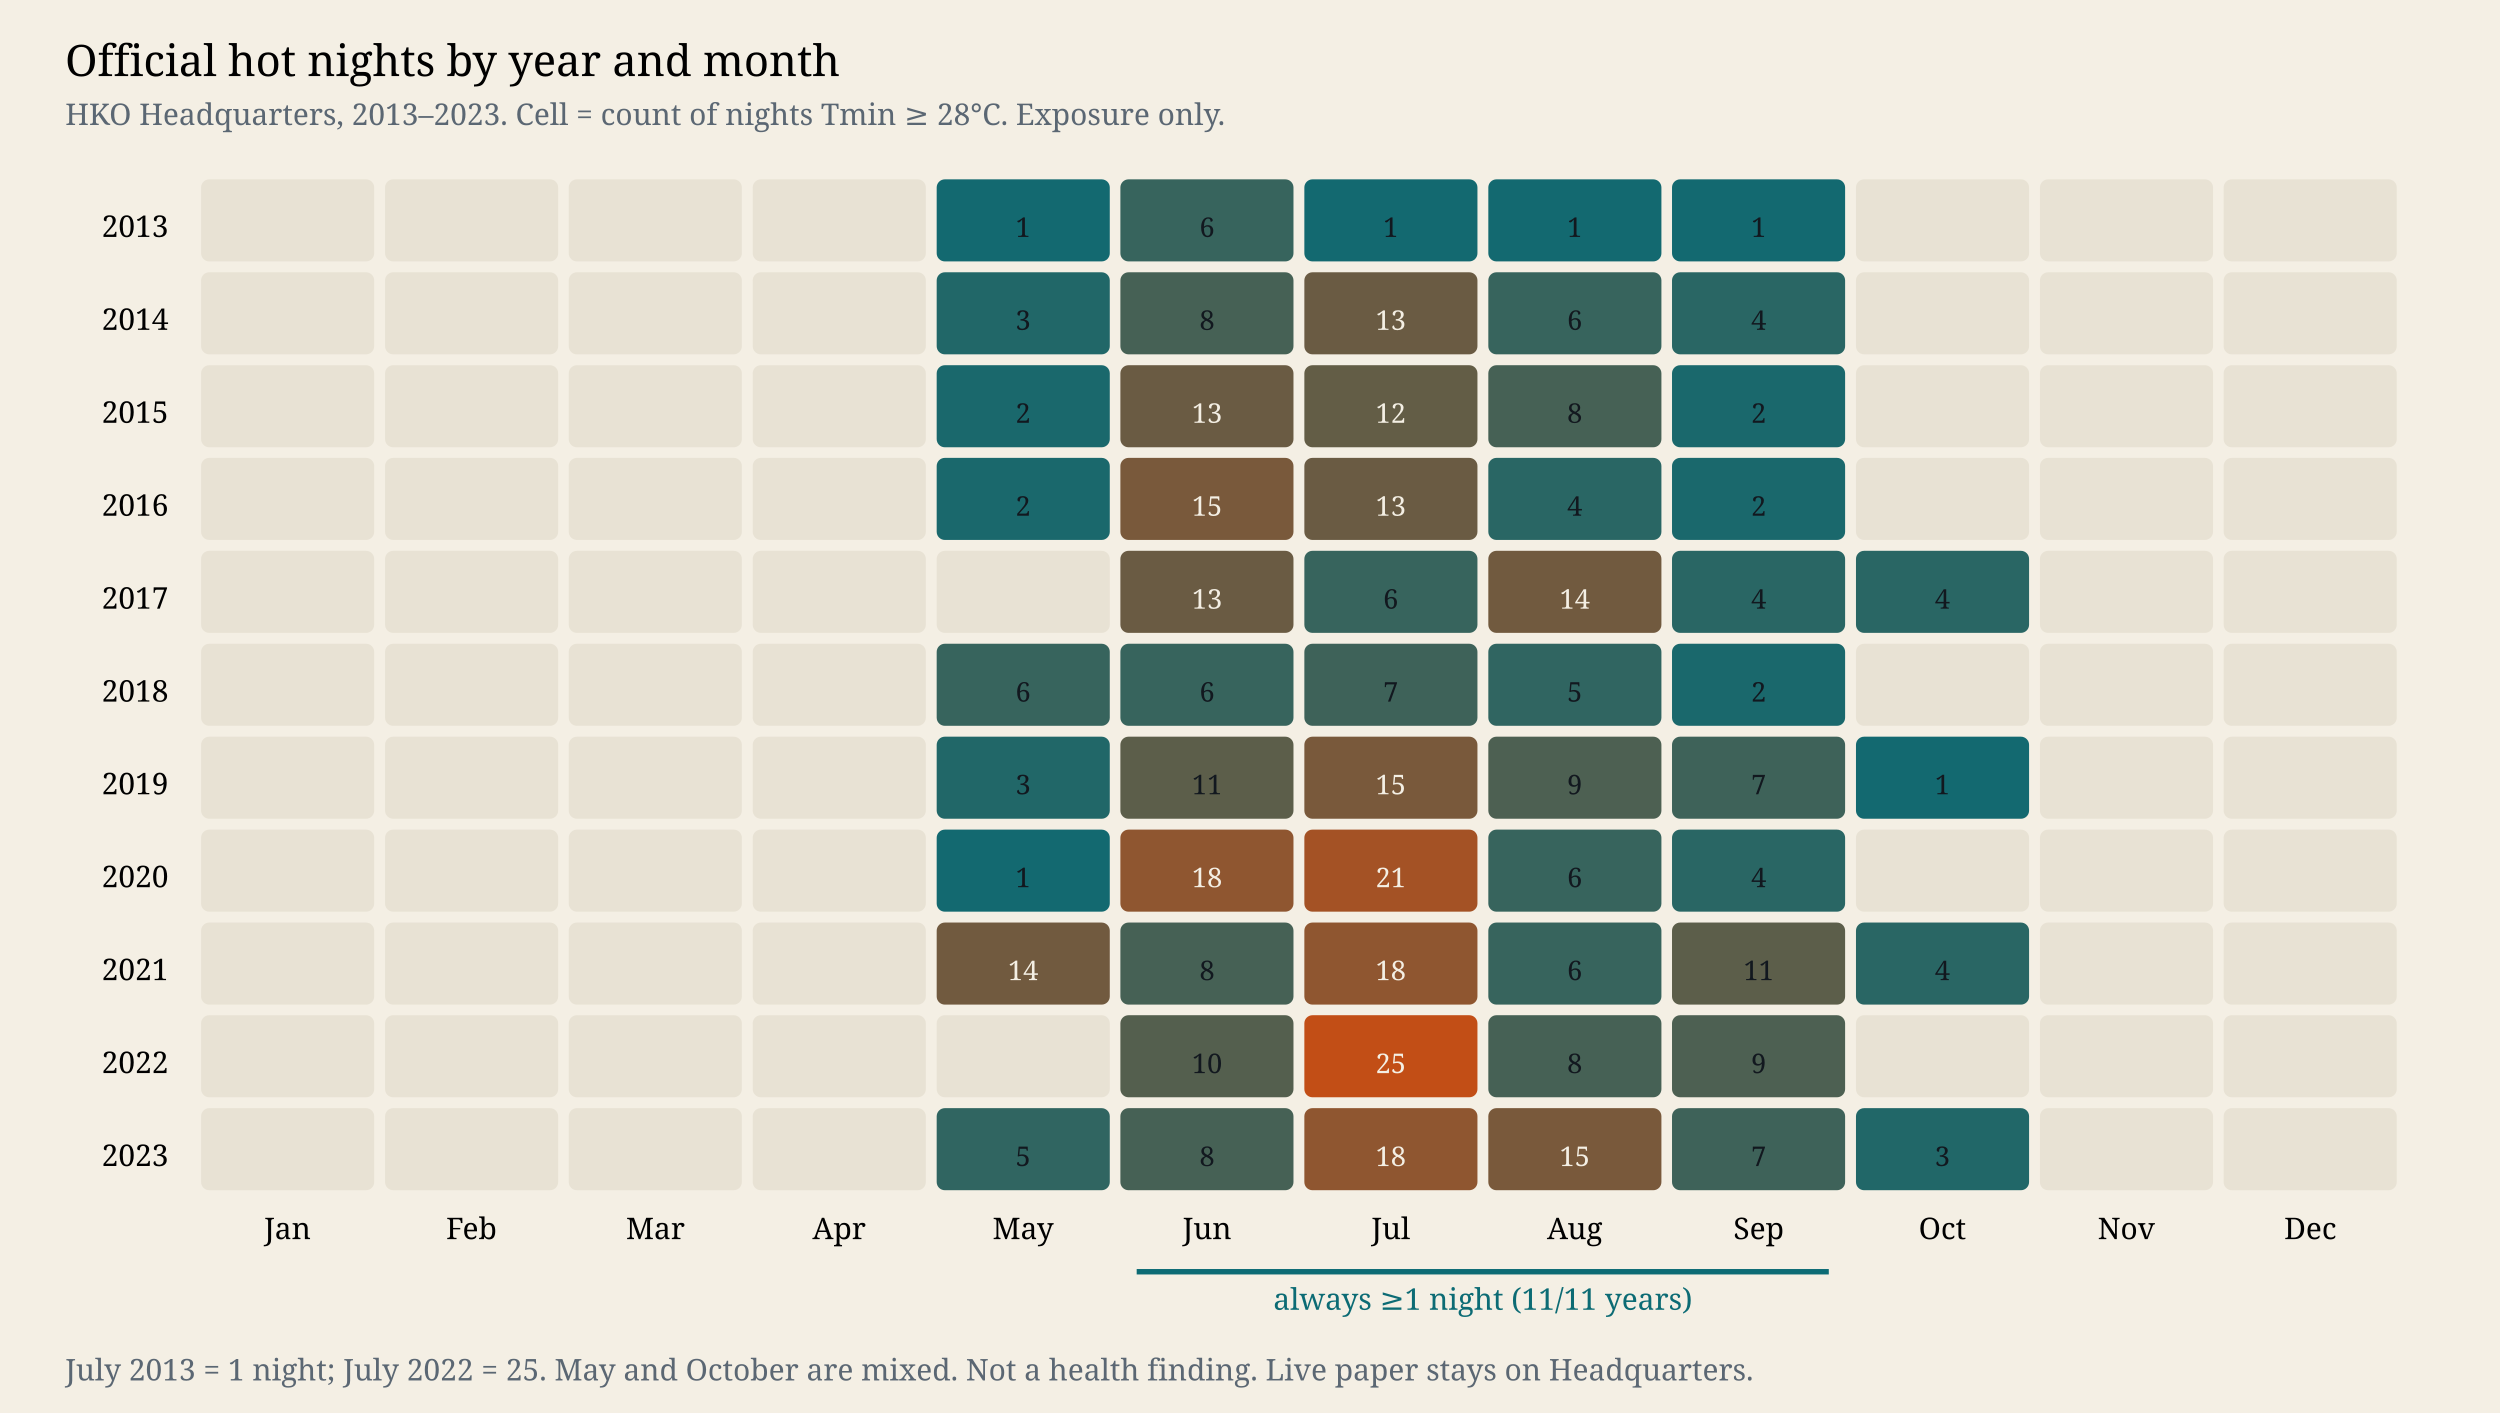
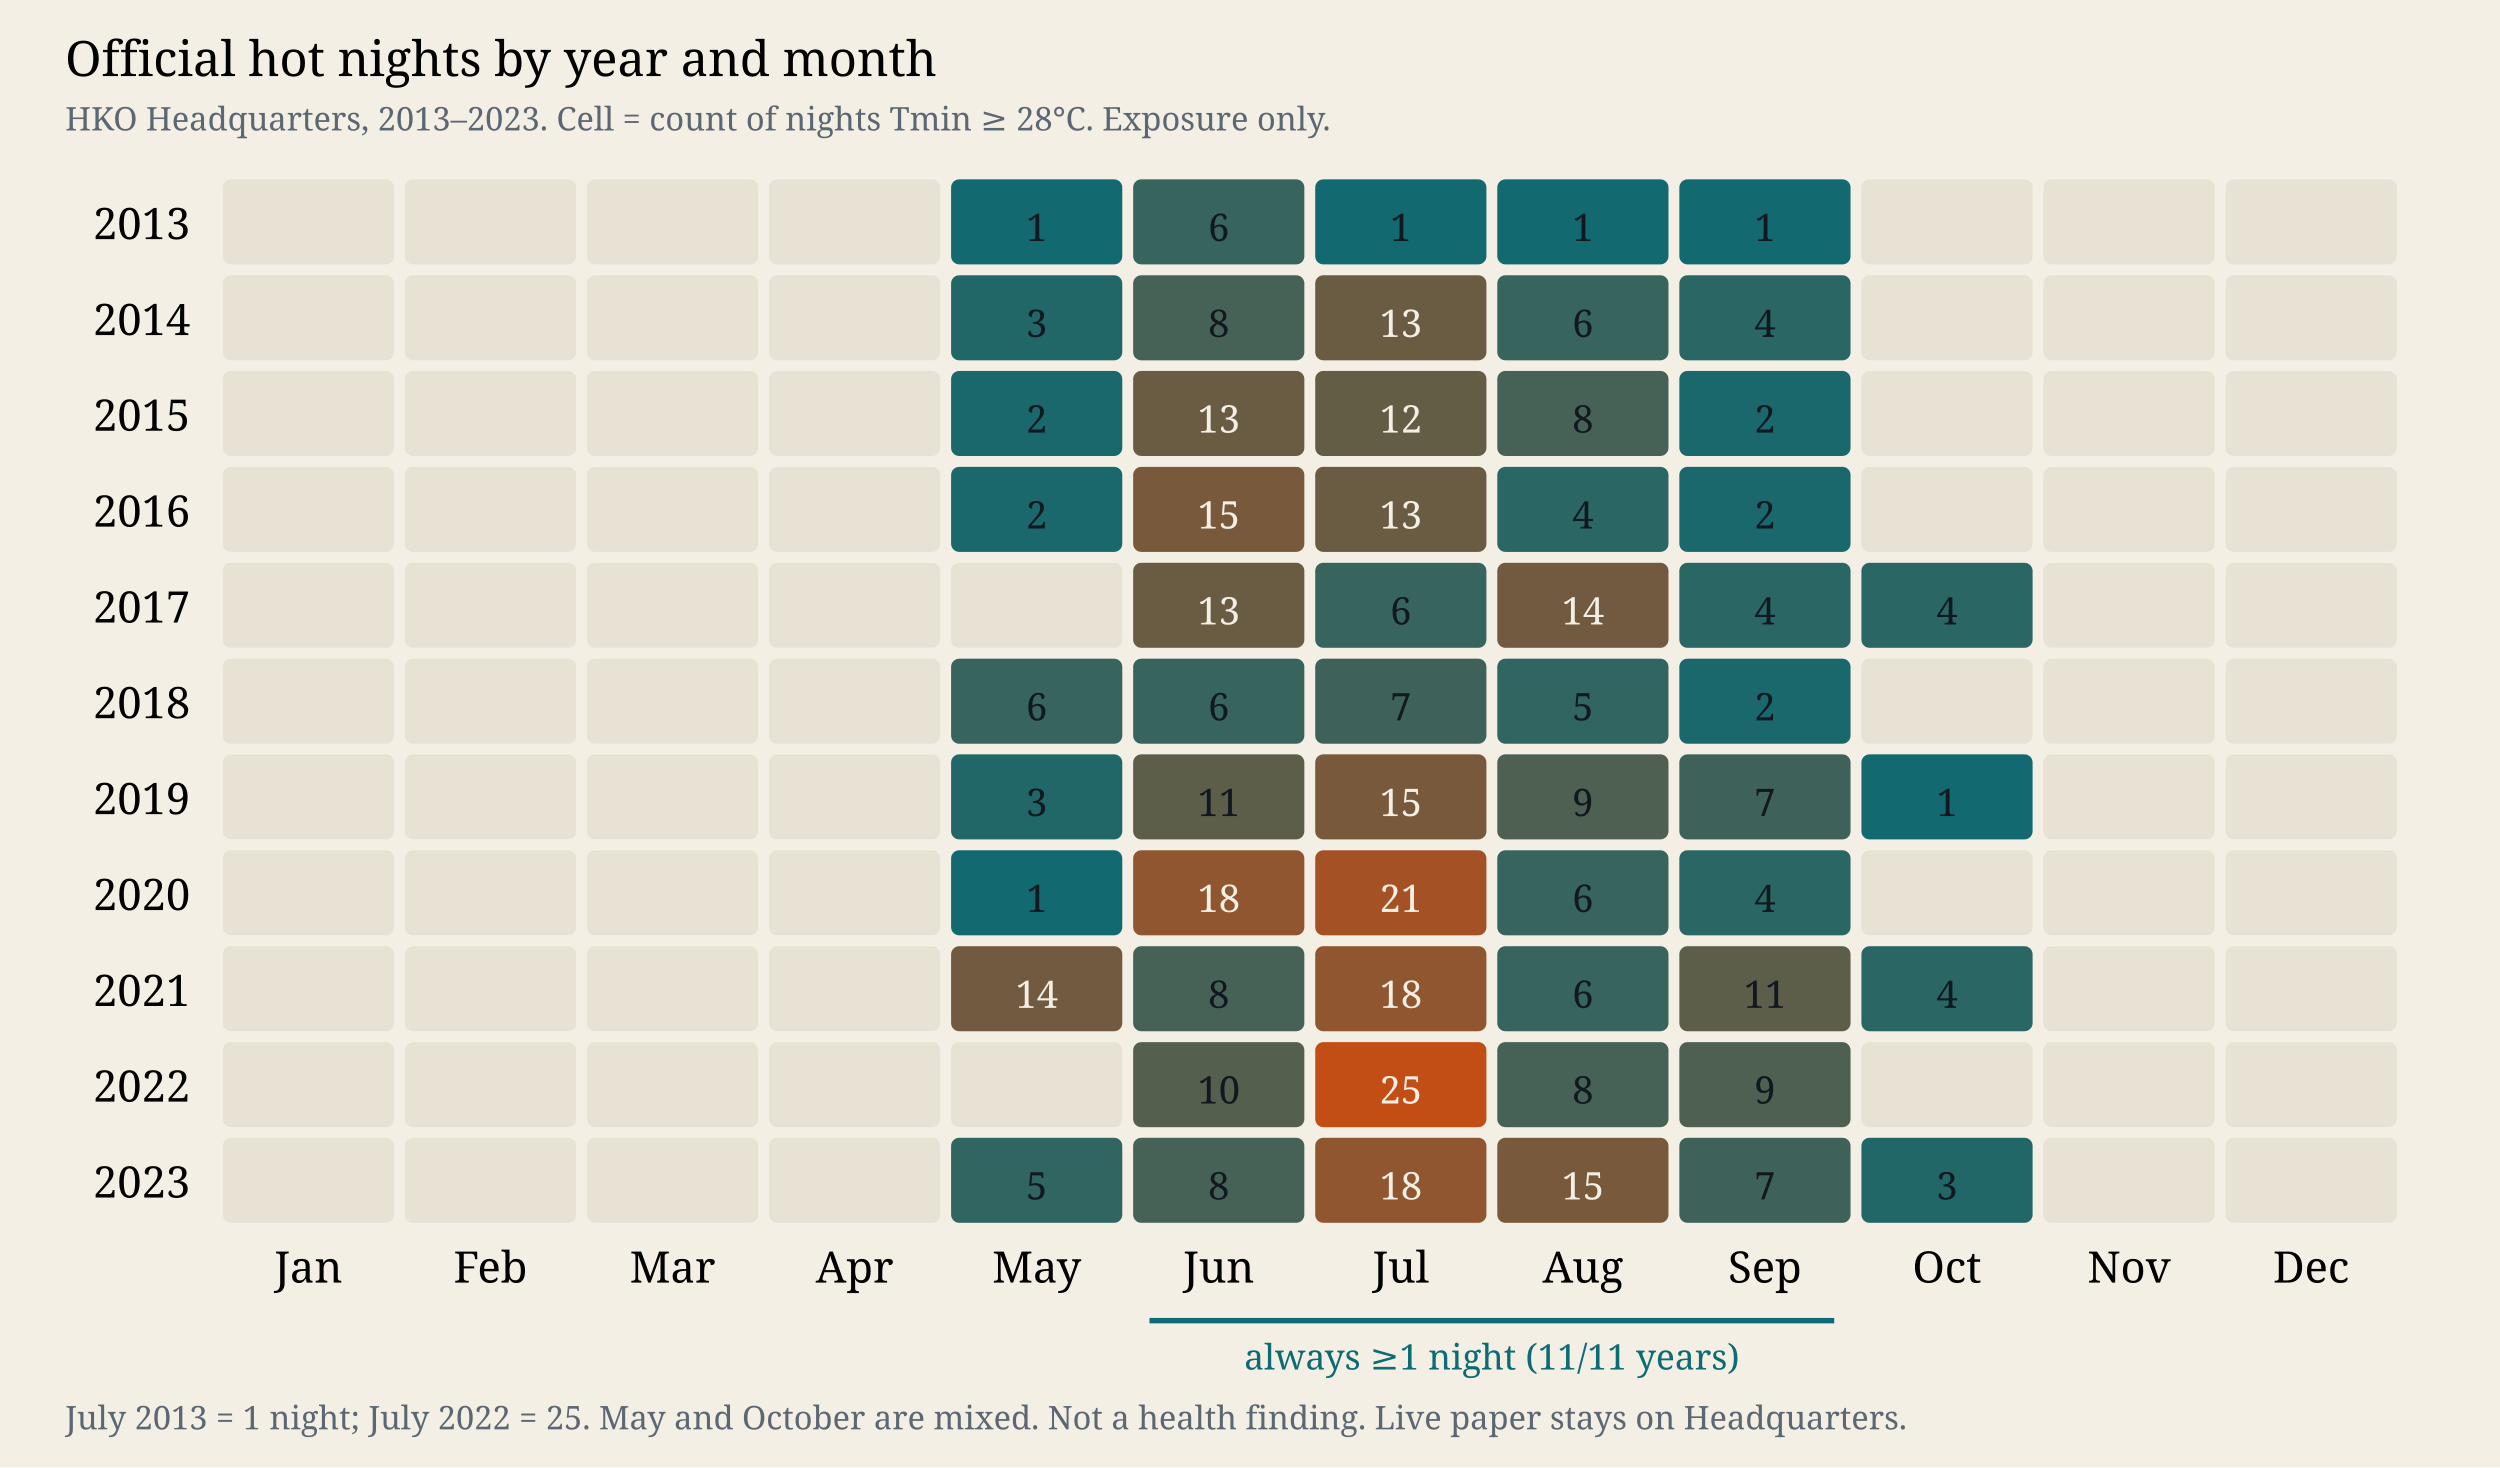
- <svg xmlns="http://www.w3.org/2000/svg" viewBox="0 0 920 520" preserveAspectRatio="xMidYMid meet" font-family="Georgia, serif" role="img">
+ <svg xmlns="http://www.w3.org/2000/svg" viewBox="0 0 920 540" preserveAspectRatio="xMidYMid meet" font-family="Georgia, serif" role="img">
  <rect width="100%" height="100%" fill="#f4efe4" />
-   <text x="24" y="28" font-size="16">Official hot nights by year and month</text>
-   <text x="24" y="46" font-size="11" fill="#5b6773">HKO Headquarters, 2013–2023. Cell = count of nights Tmin ≥ 28°C. Exposure only.</text>
-   <text x="62" y="87.2" text-anchor="end" font-size="11">2013</text>
-   <rect x="74.0" y="66.0" width="63.7" height="30.2" rx="3" fill="#e8e2d4" />
-   <rect x="141.7" y="66.0" width="63.7" height="30.2" rx="3" fill="#e8e2d4" />
-   <rect x="209.3" y="66.0" width="63.7" height="30.2" rx="3" fill="#e8e2d4" />
-   <rect x="277.0" y="66.0" width="63.7" height="30.2" rx="3" fill="#e8e2d4" />
-   <rect x="344.7" y="66.0" width="63.7" height="30.2" rx="3" fill="rgb(19,105,112)" />
-   <text x="376.5" y="87.2" text-anchor="middle" font-size="10" fill="#12181f">1</text>
-   <rect x="412.3" y="66.0" width="63.7" height="30.2" rx="3" fill="rgb(55,100,93)" />
-   <text x="444.2" y="87.2" text-anchor="middle" font-size="10" fill="#12181f">6</text>
-   <rect x="480.0" y="66.0" width="63.7" height="30.2" rx="3" fill="rgb(19,105,112)" />
-   <text x="511.8" y="87.2" text-anchor="middle" font-size="10" fill="#12181f">1</text>
-   <rect x="547.7" y="66.0" width="63.7" height="30.2" rx="3" fill="rgb(19,105,112)" />
-   <text x="579.5" y="87.2" text-anchor="middle" font-size="10" fill="#12181f">1</text>
-   <rect x="615.3" y="66.0" width="63.7" height="30.2" rx="3" fill="rgb(19,105,112)" />
-   <text x="647.2" y="87.2" text-anchor="middle" font-size="10" fill="#12181f">1</text>
-   <rect x="683.0" y="66.0" width="63.7" height="30.2" rx="3" fill="#e8e2d4" />
-   <rect x="750.7" y="66.0" width="63.7" height="30.2" rx="3" fill="#e8e2d4" />
-   <rect x="818.3" y="66.0" width="63.7" height="30.2" rx="3" fill="#e8e2d4" />
-   <text x="62" y="121.4" text-anchor="end" font-size="11">2014</text>
-   <rect x="74.0" y="100.2" width="63.7" height="30.2" rx="3" fill="#e8e2d4" />
-   <rect x="141.7" y="100.2" width="63.7" height="30.2" rx="3" fill="#e8e2d4" />
-   <rect x="209.3" y="100.2" width="63.7" height="30.2" rx="3" fill="#e8e2d4" />
-   <rect x="277.0" y="100.2" width="63.7" height="30.2" rx="3" fill="#e8e2d4" />
-   <rect x="344.7" y="100.2" width="63.7" height="30.2" rx="3" fill="rgb(33,103,104)" />
-   <text x="376.5" y="121.4" text-anchor="middle" font-size="10" fill="#12181f">3</text>
-   <rect x="412.3" y="100.2" width="63.7" height="30.2" rx="3" fill="rgb(70,97,85)" />
-   <text x="444.2" y="121.4" text-anchor="middle" font-size="10" fill="#12181f">8</text>
-   <rect x="480.0" y="100.2" width="63.7" height="30.2" rx="3" fill="rgb(106,91,67)" />
-   <text x="511.8" y="121.4" text-anchor="middle" font-size="10" fill="#f4efe4">13</text>
-   <rect x="547.7" y="100.2" width="63.7" height="30.2" rx="3" fill="rgb(55,100,93)" />
-   <text x="579.5" y="121.4" text-anchor="middle" font-size="10" fill="#12181f">6</text>
-   <rect x="615.3" y="100.2" width="63.7" height="30.2" rx="3" fill="rgb(41,102,100)" />
-   <text x="647.2" y="121.4" text-anchor="middle" font-size="10" fill="#12181f">4</text>
-   <rect x="683.0" y="100.2" width="63.7" height="30.2" rx="3" fill="#e8e2d4" />
-   <rect x="750.7" y="100.2" width="63.7" height="30.2" rx="3" fill="#e8e2d4" />
-   <rect x="818.3" y="100.2" width="63.7" height="30.2" rx="3" fill="#e8e2d4" />
-   <text x="62" y="155.6" text-anchor="end" font-size="11">2015</text>
-   <rect x="74.0" y="134.4" width="63.7" height="30.2" rx="3" fill="#e8e2d4" />
-   <rect x="141.7" y="134.4" width="63.7" height="30.2" rx="3" fill="#e8e2d4" />
-   <rect x="209.3" y="134.4" width="63.7" height="30.2" rx="3" fill="#e8e2d4" />
-   <rect x="277.0" y="134.4" width="63.7" height="30.2" rx="3" fill="#e8e2d4" />
-   <rect x="344.7" y="134.4" width="63.7" height="30.2" rx="3" fill="rgb(26,104,108)" />
-   <text x="376.5" y="155.6" text-anchor="middle" font-size="10" fill="#12181f">2</text>
-   <rect x="412.3" y="134.4" width="63.7" height="30.2" rx="3" fill="rgb(106,91,67)" />
-   <text x="444.2" y="155.6" text-anchor="middle" font-size="10" fill="#f4efe4">13</text>
-   <rect x="480.0" y="134.4" width="63.7" height="30.2" rx="3" fill="rgb(99,93,70)" />
-   <text x="511.8" y="155.6" text-anchor="middle" font-size="10" fill="#f4efe4">12</text>
-   <rect x="547.7" y="134.4" width="63.7" height="30.2" rx="3" fill="rgb(70,97,85)" />
-   <text x="579.5" y="155.6" text-anchor="middle" font-size="10" fill="#12181f">8</text>
-   <rect x="615.3" y="134.4" width="63.7" height="30.2" rx="3" fill="rgb(26,104,108)" />
-   <text x="647.2" y="155.6" text-anchor="middle" font-size="10" fill="#12181f">2</text>
-   <rect x="683.0" y="134.4" width="63.7" height="30.2" rx="3" fill="#e8e2d4" />
-   <rect x="750.7" y="134.4" width="63.7" height="30.2" rx="3" fill="#e8e2d4" />
-   <rect x="818.3" y="134.4" width="63.7" height="30.2" rx="3" fill="#e8e2d4" />
-   <text x="62" y="189.8" text-anchor="end" font-size="11">2016</text>
-   <rect x="74.0" y="168.5" width="63.7" height="30.2" rx="3" fill="#e8e2d4" />
-   <rect x="141.7" y="168.5" width="63.7" height="30.2" rx="3" fill="#e8e2d4" />
-   <rect x="209.3" y="168.5" width="63.7" height="30.2" rx="3" fill="#e8e2d4" />
-   <rect x="277.0" y="168.5" width="63.7" height="30.2" rx="3" fill="#e8e2d4" />
-   <rect x="344.7" y="168.5" width="63.7" height="30.2" rx="3" fill="rgb(26,104,108)" />
-   <text x="376.5" y="189.8" text-anchor="middle" font-size="10" fill="#12181f">2</text>
-   <rect x="412.3" y="168.5" width="63.7" height="30.2" rx="3" fill="rgb(121,89,59)" />
-   <text x="444.2" y="189.8" text-anchor="middle" font-size="10" fill="#f4efe4">15</text>
-   <rect x="480.0" y="168.5" width="63.7" height="30.2" rx="3" fill="rgb(106,91,67)" />
-   <text x="511.8" y="189.8" text-anchor="middle" font-size="10" fill="#f4efe4">13</text>
-   <rect x="547.7" y="168.5" width="63.7" height="30.2" rx="3" fill="rgb(41,102,100)" />
-   <text x="579.5" y="189.8" text-anchor="middle" font-size="10" fill="#12181f">4</text>
-   <rect x="615.3" y="168.5" width="63.7" height="30.2" rx="3" fill="rgb(26,104,108)" />
-   <text x="647.2" y="189.8" text-anchor="middle" font-size="10" fill="#12181f">2</text>
-   <rect x="683.0" y="168.5" width="63.7" height="30.2" rx="3" fill="#e8e2d4" />
-   <rect x="750.7" y="168.5" width="63.7" height="30.2" rx="3" fill="#e8e2d4" />
-   <rect x="818.3" y="168.5" width="63.7" height="30.2" rx="3" fill="#e8e2d4" />
-   <text x="62" y="224.0" text-anchor="end" font-size="11">2017</text>
-   <rect x="74.0" y="202.7" width="63.7" height="30.2" rx="3" fill="#e8e2d4" />
-   <rect x="141.7" y="202.7" width="63.7" height="30.2" rx="3" fill="#e8e2d4" />
-   <rect x="209.3" y="202.7" width="63.7" height="30.2" rx="3" fill="#e8e2d4" />
-   <rect x="277.0" y="202.7" width="63.7" height="30.2" rx="3" fill="#e8e2d4" />
-   <rect x="344.7" y="202.7" width="63.7" height="30.2" rx="3" fill="#e8e2d4" />
-   <rect x="412.3" y="202.7" width="63.7" height="30.2" rx="3" fill="rgb(106,91,67)" />
-   <text x="444.2" y="224.0" text-anchor="middle" font-size="10" fill="#f4efe4">13</text>
-   <rect x="480.0" y="202.7" width="63.7" height="30.2" rx="3" fill="rgb(55,100,93)" />
-   <text x="511.8" y="224.0" text-anchor="middle" font-size="10" fill="#12181f">6</text>
-   <rect x="547.7" y="202.7" width="63.7" height="30.2" rx="3" fill="rgb(113,90,63)" />
-   <text x="579.5" y="224.0" text-anchor="middle" font-size="10" fill="#f4efe4">14</text>
-   <rect x="615.3" y="202.7" width="63.7" height="30.2" rx="3" fill="rgb(41,102,100)" />
-   <text x="647.2" y="224.0" text-anchor="middle" font-size="10" fill="#12181f">4</text>
-   <rect x="683.0" y="202.7" width="63.7" height="30.2" rx="3" fill="rgb(41,102,100)" />
-   <text x="714.8" y="224.0" text-anchor="middle" font-size="10" fill="#12181f">4</text>
-   <rect x="750.7" y="202.7" width="63.7" height="30.2" rx="3" fill="#e8e2d4" />
-   <rect x="818.3" y="202.7" width="63.7" height="30.2" rx="3" fill="#e8e2d4" />
-   <text x="62" y="258.2" text-anchor="end" font-size="11">2018</text>
-   <rect x="74.0" y="236.9" width="63.7" height="30.2" rx="3" fill="#e8e2d4" />
-   <rect x="141.7" y="236.9" width="63.7" height="30.2" rx="3" fill="#e8e2d4" />
-   <rect x="209.3" y="236.9" width="63.7" height="30.2" rx="3" fill="#e8e2d4" />
-   <rect x="277.0" y="236.9" width="63.7" height="30.2" rx="3" fill="#e8e2d4" />
-   <rect x="344.7" y="236.9" width="63.7" height="30.2" rx="3" fill="rgb(55,100,93)" />
-   <text x="376.5" y="258.2" text-anchor="middle" font-size="10" fill="#12181f">6</text>
-   <rect x="412.3" y="236.9" width="63.7" height="30.2" rx="3" fill="rgb(55,100,93)" />
-   <text x="444.2" y="258.2" text-anchor="middle" font-size="10" fill="#12181f">6</text>
-   <rect x="480.0" y="236.9" width="63.7" height="30.2" rx="3" fill="rgb(62,98,89)" />
-   <text x="511.8" y="258.2" text-anchor="middle" font-size="10" fill="#12181f">7</text>
-   <rect x="547.7" y="236.9" width="63.7" height="30.2" rx="3" fill="rgb(48,101,97)" />
-   <text x="579.5" y="258.2" text-anchor="middle" font-size="10" fill="#12181f">5</text>
-   <rect x="615.3" y="236.9" width="63.7" height="30.2" rx="3" fill="rgb(26,104,108)" />
-   <text x="647.2" y="258.2" text-anchor="middle" font-size="10" fill="#12181f">2</text>
-   <rect x="683.0" y="236.9" width="63.7" height="30.2" rx="3" fill="#e8e2d4" />
-   <rect x="750.7" y="236.9" width="63.7" height="30.2" rx="3" fill="#e8e2d4" />
-   <rect x="818.3" y="236.9" width="63.7" height="30.2" rx="3" fill="#e8e2d4" />
-   <text x="62" y="292.3" text-anchor="end" font-size="11">2019</text>
-   <rect x="74.0" y="271.1" width="63.7" height="30.2" rx="3" fill="#e8e2d4" />
-   <rect x="141.7" y="271.1" width="63.7" height="30.2" rx="3" fill="#e8e2d4" />
-   <rect x="209.3" y="271.1" width="63.7" height="30.2" rx="3" fill="#e8e2d4" />
-   <rect x="277.0" y="271.1" width="63.7" height="30.2" rx="3" fill="#e8e2d4" />
-   <rect x="344.7" y="271.1" width="63.7" height="30.2" rx="3" fill="rgb(33,103,104)" />
-   <text x="376.5" y="292.3" text-anchor="middle" font-size="10" fill="#12181f">3</text>
-   <rect x="412.3" y="271.1" width="63.7" height="30.2" rx="3" fill="rgb(92,94,74)" />
-   <text x="444.2" y="292.3" text-anchor="middle" font-size="10" fill="#12181f">11</text>
-   <rect x="480.0" y="271.1" width="63.7" height="30.2" rx="3" fill="rgb(121,89,59)" />
-   <text x="511.8" y="292.3" text-anchor="middle" font-size="10" fill="#f4efe4">15</text>
-   <rect x="547.7" y="271.1" width="63.7" height="30.2" rx="3" fill="rgb(77,96,82)" />
-   <text x="579.5" y="292.3" text-anchor="middle" font-size="10" fill="#12181f">9</text>
-   <rect x="615.3" y="271.1" width="63.7" height="30.2" rx="3" fill="rgb(62,98,89)" />
-   <text x="647.2" y="292.3" text-anchor="middle" font-size="10" fill="#12181f">7</text>
-   <rect x="683.0" y="271.1" width="63.7" height="30.2" rx="3" fill="rgb(19,105,112)" />
-   <text x="714.8" y="292.3" text-anchor="middle" font-size="10" fill="#12181f">1</text>
-   <rect x="750.7" y="271.1" width="63.7" height="30.2" rx="3" fill="#e8e2d4" />
-   <rect x="818.3" y="271.1" width="63.7" height="30.2" rx="3" fill="#e8e2d4" />
-   <text x="62" y="326.5" text-anchor="end" font-size="11">2020</text>
-   <rect x="74.0" y="305.3" width="63.7" height="30.2" rx="3" fill="#e8e2d4" />
-   <rect x="141.7" y="305.3" width="63.7" height="30.2" rx="3" fill="#e8e2d4" />
-   <rect x="209.3" y="305.3" width="63.7" height="30.2" rx="3" fill="#e8e2d4" />
-   <rect x="277.0" y="305.3" width="63.7" height="30.2" rx="3" fill="#e8e2d4" />
-   <rect x="344.7" y="305.3" width="63.7" height="30.2" rx="3" fill="rgb(19,105,112)" />
-   <text x="376.5" y="326.5" text-anchor="middle" font-size="10" fill="#12181f">1</text>
-   <rect x="412.3" y="305.3" width="63.7" height="30.2" rx="3" fill="rgb(143,86,48)" />
-   <text x="444.2" y="326.5" text-anchor="middle" font-size="10" fill="#f4efe4">18</text>
-   <rect x="480.0" y="305.3" width="63.7" height="30.2" rx="3" fill="rgb(164,82,37)" />
-   <text x="511.8" y="326.5" text-anchor="middle" font-size="10" fill="#f4efe4">21</text>
-   <rect x="547.7" y="305.3" width="63.7" height="30.2" rx="3" fill="rgb(55,100,93)" />
-   <text x="579.5" y="326.5" text-anchor="middle" font-size="10" fill="#12181f">6</text>
-   <rect x="615.3" y="305.3" width="63.7" height="30.2" rx="3" fill="rgb(41,102,100)" />
-   <text x="647.2" y="326.5" text-anchor="middle" font-size="10" fill="#12181f">4</text>
-   <rect x="683.0" y="305.3" width="63.7" height="30.2" rx="3" fill="#e8e2d4" />
-   <rect x="750.7" y="305.3" width="63.7" height="30.2" rx="3" fill="#e8e2d4" />
-   <rect x="818.3" y="305.3" width="63.7" height="30.2" rx="3" fill="#e8e2d4" />
-   <text x="62" y="360.7" text-anchor="end" font-size="11">2021</text>
-   <rect x="74.0" y="339.5" width="63.7" height="30.2" rx="3" fill="#e8e2d4" />
-   <rect x="141.7" y="339.5" width="63.7" height="30.2" rx="3" fill="#e8e2d4" />
-   <rect x="209.3" y="339.5" width="63.7" height="30.2" rx="3" fill="#e8e2d4" />
-   <rect x="277.0" y="339.5" width="63.7" height="30.2" rx="3" fill="#e8e2d4" />
-   <rect x="344.7" y="339.5" width="63.7" height="30.2" rx="3" fill="rgb(113,90,63)" />
-   <text x="376.5" y="360.7" text-anchor="middle" font-size="10" fill="#f4efe4">14</text>
-   <rect x="412.3" y="339.5" width="63.7" height="30.2" rx="3" fill="rgb(70,97,85)" />
-   <text x="444.2" y="360.7" text-anchor="middle" font-size="10" fill="#12181f">8</text>
-   <rect x="480.0" y="339.5" width="63.7" height="30.2" rx="3" fill="rgb(143,86,48)" />
-   <text x="511.8" y="360.7" text-anchor="middle" font-size="10" fill="#f4efe4">18</text>
-   <rect x="547.7" y="339.5" width="63.7" height="30.2" rx="3" fill="rgb(55,100,93)" />
-   <text x="579.5" y="360.7" text-anchor="middle" font-size="10" fill="#12181f">6</text>
-   <rect x="615.3" y="339.5" width="63.7" height="30.2" rx="3" fill="rgb(92,94,74)" />
-   <text x="647.2" y="360.7" text-anchor="middle" font-size="10" fill="#12181f">11</text>
-   <rect x="683.0" y="339.5" width="63.7" height="30.2" rx="3" fill="rgb(41,102,100)" />
-   <text x="714.8" y="360.7" text-anchor="middle" font-size="10" fill="#12181f">4</text>
-   <rect x="750.7" y="339.5" width="63.7" height="30.2" rx="3" fill="#e8e2d4" />
-   <rect x="818.3" y="339.5" width="63.7" height="30.2" rx="3" fill="#e8e2d4" />
-   <text x="62" y="394.9" text-anchor="end" font-size="11">2022</text>
-   <rect x="74.0" y="373.6" width="63.7" height="30.2" rx="3" fill="#e8e2d4" />
-   <rect x="141.7" y="373.6" width="63.7" height="30.2" rx="3" fill="#e8e2d4" />
-   <rect x="209.3" y="373.6" width="63.7" height="30.2" rx="3" fill="#e8e2d4" />
-   <rect x="277.0" y="373.6" width="63.7" height="30.2" rx="3" fill="#e8e2d4" />
-   <rect x="344.7" y="373.6" width="63.7" height="30.2" rx="3" fill="#e8e2d4" />
-   <rect x="412.3" y="373.6" width="63.7" height="30.2" rx="3" fill="rgb(84,95,78)" />
-   <text x="444.2" y="394.9" text-anchor="middle" font-size="10" fill="#12181f">10</text>
-   <rect x="480.0" y="373.6" width="63.7" height="30.2" rx="3" fill="rgb(194,78,22)" />
-   <text x="511.8" y="394.9" text-anchor="middle" font-size="10" fill="#f4efe4">25</text>
-   <rect x="547.7" y="373.6" width="63.7" height="30.2" rx="3" fill="rgb(70,97,85)" />
-   <text x="579.5" y="394.9" text-anchor="middle" font-size="10" fill="#12181f">8</text>
-   <rect x="615.3" y="373.6" width="63.7" height="30.2" rx="3" fill="rgb(77,96,82)" />
-   <text x="647.2" y="394.9" text-anchor="middle" font-size="10" fill="#12181f">9</text>
-   <rect x="683.0" y="373.6" width="63.7" height="30.2" rx="3" fill="#e8e2d4" />
-   <rect x="750.7" y="373.6" width="63.7" height="30.2" rx="3" fill="#e8e2d4" />
-   <rect x="818.3" y="373.6" width="63.7" height="30.2" rx="3" fill="#e8e2d4" />
-   <text x="62" y="429.1" text-anchor="end" font-size="11">2023</text>
-   <rect x="74.0" y="407.8" width="63.7" height="30.2" rx="3" fill="#e8e2d4" />
-   <rect x="141.7" y="407.8" width="63.7" height="30.2" rx="3" fill="#e8e2d4" />
-   <rect x="209.3" y="407.8" width="63.7" height="30.2" rx="3" fill="#e8e2d4" />
-   <rect x="277.0" y="407.8" width="63.7" height="30.2" rx="3" fill="#e8e2d4" />
-   <rect x="344.7" y="407.8" width="63.7" height="30.2" rx="3" fill="rgb(48,101,97)" />
-   <text x="376.5" y="429.1" text-anchor="middle" font-size="10" fill="#12181f">5</text>
-   <rect x="412.3" y="407.8" width="63.7" height="30.2" rx="3" fill="rgb(70,97,85)" />
-   <text x="444.2" y="429.1" text-anchor="middle" font-size="10" fill="#12181f">8</text>
-   <rect x="480.0" y="407.8" width="63.7" height="30.2" rx="3" fill="rgb(143,86,48)" />
-   <text x="511.8" y="429.1" text-anchor="middle" font-size="10" fill="#f4efe4">18</text>
-   <rect x="547.7" y="407.8" width="63.7" height="30.2" rx="3" fill="rgb(121,89,59)" />
-   <text x="579.5" y="429.1" text-anchor="middle" font-size="10" fill="#f4efe4">15</text>
-   <rect x="615.3" y="407.8" width="63.7" height="30.2" rx="3" fill="rgb(62,98,89)" />
-   <text x="647.2" y="429.1" text-anchor="middle" font-size="10" fill="#12181f">7</text>
-   <rect x="683.0" y="407.8" width="63.7" height="30.2" rx="3" fill="rgb(33,103,104)" />
-   <text x="714.8" y="429.1" text-anchor="middle" font-size="10" fill="#12181f">3</text>
-   <rect x="750.7" y="407.8" width="63.7" height="30.2" rx="3" fill="#e8e2d4" />
-   <rect x="818.3" y="407.8" width="63.7" height="30.2" rx="3" fill="#e8e2d4" />
-   <text x="105.8" y="456" text-anchor="middle" font-size="11">Jan</text>
-   <text x="173.5" y="456" text-anchor="middle" font-size="11">Feb</text>
-   <text x="241.2" y="456" text-anchor="middle" font-size="11">Mar</text>
-   <text x="308.8" y="456" text-anchor="middle" font-size="11">Apr</text>
-   <text x="376.5" y="456" text-anchor="middle" font-size="11">May</text>
-   <text x="444.2" y="456" text-anchor="middle" font-size="11">Jun</text>
-   <text x="511.8" y="456" text-anchor="middle" font-size="11">Jul</text>
-   <text x="579.5" y="456" text-anchor="middle" font-size="11">Aug</text>
-   <text x="647.2" y="456" text-anchor="middle" font-size="11">Sep</text>
-   <text x="714.8" y="456" text-anchor="middle" font-size="11">Oct</text>
-   <text x="782.5" y="456" text-anchor="middle" font-size="11">Nov</text>
-   <text x="850.2" y="456" text-anchor="middle" font-size="11">Dec</text>
-   <line x1="418.3" y1="468" x2="673.0" y2="468" stroke="#0c6b74" stroke-width="2" />
-   <text x="545.7" y="482" text-anchor="middle" font-size="11" fill="#0c6b74">always ≥1 night (11/11 years)</text>
-   <text x="24" y="508" font-size="11" fill="#5b6773">July 2013 = 1 night; July 2022 = 25. May and October are mixed. Not a health finding. Live paper stays on Headquarters.</text>
+   <text x="24" y="28" font-size="18">Official hot nights by year and month</text>
+   <text x="24" y="48" font-size="12" fill="#5b6773">HKO Headquarters, 2013–2023. Cell = count of nights Tmin ≥ 28°C. Exposure only.</text>
+   <text x="70" y="88.0" text-anchor="end" font-size="16">2013</text>
+   <rect x="82.0" y="66.0" width="63.0" height="31.3" rx="3" fill="#e8e2d4" />
+   <rect x="149.0" y="66.0" width="63.0" height="31.3" rx="3" fill="#e8e2d4" />
+   <rect x="216.0" y="66.0" width="63.0" height="31.3" rx="3" fill="#e8e2d4" />
+   <rect x="283.0" y="66.0" width="63.0" height="31.3" rx="3" fill="#e8e2d4" />
+   <rect x="350.0" y="66.0" width="63.0" height="31.3" rx="3" fill="rgb(19,105,112)" />
+   <text x="381.5" y="88.7" text-anchor="middle" font-size="14" fill="#12181f">1</text>
+   <rect x="417.0" y="66.0" width="63.0" height="31.3" rx="3" fill="rgb(55,100,93)" />
+   <text x="448.5" y="88.7" text-anchor="middle" font-size="14" fill="#12181f">6</text>
+   <rect x="484.0" y="66.0" width="63.0" height="31.3" rx="3" fill="rgb(19,105,112)" />
+   <text x="515.5" y="88.7" text-anchor="middle" font-size="14" fill="#12181f">1</text>
+   <rect x="551.0" y="66.0" width="63.0" height="31.3" rx="3" fill="rgb(19,105,112)" />
+   <text x="582.5" y="88.7" text-anchor="middle" font-size="14" fill="#12181f">1</text>
+   <rect x="618.0" y="66.0" width="63.0" height="31.3" rx="3" fill="rgb(19,105,112)" />
+   <text x="649.5" y="88.7" text-anchor="middle" font-size="14" fill="#12181f">1</text>
+   <rect x="685.0" y="66.0" width="63.0" height="31.3" rx="3" fill="#e8e2d4" />
+   <rect x="752.0" y="66.0" width="63.0" height="31.3" rx="3" fill="#e8e2d4" />
+   <rect x="819.0" y="66.0" width="63.0" height="31.3" rx="3" fill="#e8e2d4" />
+   <text x="70" y="123.3" text-anchor="end" font-size="16">2014</text>
+   <rect x="82.0" y="101.3" width="63.0" height="31.3" rx="3" fill="#e8e2d4" />
+   <rect x="149.0" y="101.3" width="63.0" height="31.3" rx="3" fill="#e8e2d4" />
+   <rect x="216.0" y="101.3" width="63.0" height="31.3" rx="3" fill="#e8e2d4" />
+   <rect x="283.0" y="101.3" width="63.0" height="31.3" rx="3" fill="#e8e2d4" />
+   <rect x="350.0" y="101.3" width="63.0" height="31.3" rx="3" fill="rgb(33,103,104)" />
+   <text x="381.5" y="124.0" text-anchor="middle" font-size="14" fill="#12181f">3</text>
+   <rect x="417.0" y="101.3" width="63.0" height="31.3" rx="3" fill="rgb(70,97,85)" />
+   <text x="448.5" y="124.0" text-anchor="middle" font-size="14" fill="#12181f">8</text>
+   <rect x="484.0" y="101.3" width="63.0" height="31.3" rx="3" fill="rgb(106,91,67)" />
+   <text x="515.5" y="124.0" text-anchor="middle" font-size="14" fill="#f4efe4">13</text>
+   <rect x="551.0" y="101.3" width="63.0" height="31.3" rx="3" fill="rgb(55,100,93)" />
+   <text x="582.5" y="124.0" text-anchor="middle" font-size="14" fill="#12181f">6</text>
+   <rect x="618.0" y="101.3" width="63.0" height="31.3" rx="3" fill="rgb(41,102,100)" />
+   <text x="649.5" y="124.0" text-anchor="middle" font-size="14" fill="#12181f">4</text>
+   <rect x="685.0" y="101.3" width="63.0" height="31.3" rx="3" fill="#e8e2d4" />
+   <rect x="752.0" y="101.3" width="63.0" height="31.3" rx="3" fill="#e8e2d4" />
+   <rect x="819.0" y="101.3" width="63.0" height="31.3" rx="3" fill="#e8e2d4" />
+   <text x="70" y="158.5" text-anchor="end" font-size="16">2015</text>
+   <rect x="82.0" y="136.5" width="63.0" height="31.3" rx="3" fill="#e8e2d4" />
+   <rect x="149.0" y="136.5" width="63.0" height="31.3" rx="3" fill="#e8e2d4" />
+   <rect x="216.0" y="136.5" width="63.0" height="31.3" rx="3" fill="#e8e2d4" />
+   <rect x="283.0" y="136.5" width="63.0" height="31.3" rx="3" fill="#e8e2d4" />
+   <rect x="350.0" y="136.5" width="63.0" height="31.3" rx="3" fill="rgb(26,104,108)" />
+   <text x="381.5" y="159.2" text-anchor="middle" font-size="14" fill="#12181f">2</text>
+   <rect x="417.0" y="136.5" width="63.0" height="31.3" rx="3" fill="rgb(106,91,67)" />
+   <text x="448.5" y="159.2" text-anchor="middle" font-size="14" fill="#f4efe4">13</text>
+   <rect x="484.0" y="136.5" width="63.0" height="31.3" rx="3" fill="rgb(99,93,70)" />
+   <text x="515.5" y="159.2" text-anchor="middle" font-size="14" fill="#f4efe4">12</text>
+   <rect x="551.0" y="136.5" width="63.0" height="31.3" rx="3" fill="rgb(70,97,85)" />
+   <text x="582.5" y="159.2" text-anchor="middle" font-size="14" fill="#12181f">8</text>
+   <rect x="618.0" y="136.5" width="63.0" height="31.3" rx="3" fill="rgb(26,104,108)" />
+   <text x="649.5" y="159.2" text-anchor="middle" font-size="14" fill="#12181f">2</text>
+   <rect x="685.0" y="136.5" width="63.0" height="31.3" rx="3" fill="#e8e2d4" />
+   <rect x="752.0" y="136.5" width="63.0" height="31.3" rx="3" fill="#e8e2d4" />
+   <rect x="819.0" y="136.5" width="63.0" height="31.3" rx="3" fill="#e8e2d4" />
+   <text x="70" y="193.8" text-anchor="end" font-size="16">2016</text>
+   <rect x="82.0" y="171.8" width="63.0" height="31.3" rx="3" fill="#e8e2d4" />
+   <rect x="149.0" y="171.8" width="63.0" height="31.3" rx="3" fill="#e8e2d4" />
+   <rect x="216.0" y="171.8" width="63.0" height="31.3" rx="3" fill="#e8e2d4" />
+   <rect x="283.0" y="171.8" width="63.0" height="31.3" rx="3" fill="#e8e2d4" />
+   <rect x="350.0" y="171.8" width="63.0" height="31.3" rx="3" fill="rgb(26,104,108)" />
+   <text x="381.5" y="194.5" text-anchor="middle" font-size="14" fill="#12181f">2</text>
+   <rect x="417.0" y="171.8" width="63.0" height="31.3" rx="3" fill="rgb(121,89,59)" />
+   <text x="448.5" y="194.5" text-anchor="middle" font-size="14" fill="#f4efe4">15</text>
+   <rect x="484.0" y="171.8" width="63.0" height="31.3" rx="3" fill="rgb(106,91,67)" />
+   <text x="515.5" y="194.5" text-anchor="middle" font-size="14" fill="#f4efe4">13</text>
+   <rect x="551.0" y="171.8" width="63.0" height="31.3" rx="3" fill="rgb(41,102,100)" />
+   <text x="582.5" y="194.5" text-anchor="middle" font-size="14" fill="#12181f">4</text>
+   <rect x="618.0" y="171.8" width="63.0" height="31.3" rx="3" fill="rgb(26,104,108)" />
+   <text x="649.5" y="194.5" text-anchor="middle" font-size="14" fill="#12181f">2</text>
+   <rect x="685.0" y="171.8" width="63.0" height="31.3" rx="3" fill="#e8e2d4" />
+   <rect x="752.0" y="171.8" width="63.0" height="31.3" rx="3" fill="#e8e2d4" />
+   <rect x="819.0" y="171.8" width="63.0" height="31.3" rx="3" fill="#e8e2d4" />
+   <text x="70" y="229.1" text-anchor="end" font-size="16">2017</text>
+   <rect x="82.0" y="207.1" width="63.0" height="31.3" rx="3" fill="#e8e2d4" />
+   <rect x="149.0" y="207.1" width="63.0" height="31.3" rx="3" fill="#e8e2d4" />
+   <rect x="216.0" y="207.1" width="63.0" height="31.3" rx="3" fill="#e8e2d4" />
+   <rect x="283.0" y="207.1" width="63.0" height="31.3" rx="3" fill="#e8e2d4" />
+   <rect x="350.0" y="207.1" width="63.0" height="31.3" rx="3" fill="#e8e2d4" />
+   <rect x="417.0" y="207.1" width="63.0" height="31.3" rx="3" fill="rgb(106,91,67)" />
+   <text x="448.5" y="229.8" text-anchor="middle" font-size="14" fill="#f4efe4">13</text>
+   <rect x="484.0" y="207.1" width="63.0" height="31.3" rx="3" fill="rgb(55,100,93)" />
+   <text x="515.5" y="229.8" text-anchor="middle" font-size="14" fill="#12181f">6</text>
+   <rect x="551.0" y="207.1" width="63.0" height="31.3" rx="3" fill="rgb(113,90,63)" />
+   <text x="582.5" y="229.8" text-anchor="middle" font-size="14" fill="#f4efe4">14</text>
+   <rect x="618.0" y="207.1" width="63.0" height="31.3" rx="3" fill="rgb(41,102,100)" />
+   <text x="649.5" y="229.8" text-anchor="middle" font-size="14" fill="#12181f">4</text>
+   <rect x="685.0" y="207.1" width="63.0" height="31.3" rx="3" fill="rgb(41,102,100)" />
+   <text x="716.5" y="229.8" text-anchor="middle" font-size="14" fill="#12181f">4</text>
+   <rect x="752.0" y="207.1" width="63.0" height="31.3" rx="3" fill="#e8e2d4" />
+   <rect x="819.0" y="207.1" width="63.0" height="31.3" rx="3" fill="#e8e2d4" />
+   <text x="70" y="264.3" text-anchor="end" font-size="16">2018</text>
+   <rect x="82.0" y="242.4" width="63.0" height="31.3" rx="3" fill="#e8e2d4" />
+   <rect x="149.0" y="242.4" width="63.0" height="31.3" rx="3" fill="#e8e2d4" />
+   <rect x="216.0" y="242.4" width="63.0" height="31.3" rx="3" fill="#e8e2d4" />
+   <rect x="283.0" y="242.4" width="63.0" height="31.3" rx="3" fill="#e8e2d4" />
+   <rect x="350.0" y="242.4" width="63.0" height="31.3" rx="3" fill="rgb(55,100,93)" />
+   <text x="381.5" y="265.1" text-anchor="middle" font-size="14" fill="#12181f">6</text>
+   <rect x="417.0" y="242.4" width="63.0" height="31.3" rx="3" fill="rgb(55,100,93)" />
+   <text x="448.5" y="265.1" text-anchor="middle" font-size="14" fill="#12181f">6</text>
+   <rect x="484.0" y="242.4" width="63.0" height="31.3" rx="3" fill="rgb(62,98,89)" />
+   <text x="515.5" y="265.1" text-anchor="middle" font-size="14" fill="#12181f">7</text>
+   <rect x="551.0" y="242.4" width="63.0" height="31.3" rx="3" fill="rgb(48,101,97)" />
+   <text x="582.5" y="265.1" text-anchor="middle" font-size="14" fill="#12181f">5</text>
+   <rect x="618.0" y="242.4" width="63.0" height="31.3" rx="3" fill="rgb(26,104,108)" />
+   <text x="649.5" y="265.1" text-anchor="middle" font-size="14" fill="#12181f">2</text>
+   <rect x="685.0" y="242.4" width="63.0" height="31.3" rx="3" fill="#e8e2d4" />
+   <rect x="752.0" y="242.4" width="63.0" height="31.3" rx="3" fill="#e8e2d4" />
+   <rect x="819.0" y="242.4" width="63.0" height="31.3" rx="3" fill="#e8e2d4" />
+   <text x="70" y="299.6" text-anchor="end" font-size="16">2019</text>
+   <rect x="82.0" y="277.6" width="63.0" height="31.3" rx="3" fill="#e8e2d4" />
+   <rect x="149.0" y="277.6" width="63.0" height="31.3" rx="3" fill="#e8e2d4" />
+   <rect x="216.0" y="277.6" width="63.0" height="31.3" rx="3" fill="#e8e2d4" />
+   <rect x="283.0" y="277.6" width="63.0" height="31.3" rx="3" fill="#e8e2d4" />
+   <rect x="350.0" y="277.6" width="63.0" height="31.3" rx="3" fill="rgb(33,103,104)" />
+   <text x="381.5" y="300.3" text-anchor="middle" font-size="14" fill="#12181f">3</text>
+   <rect x="417.0" y="277.6" width="63.0" height="31.3" rx="3" fill="rgb(92,94,74)" />
+   <text x="448.5" y="300.3" text-anchor="middle" font-size="14" fill="#12181f">11</text>
+   <rect x="484.0" y="277.6" width="63.0" height="31.3" rx="3" fill="rgb(121,89,59)" />
+   <text x="515.5" y="300.3" text-anchor="middle" font-size="14" fill="#f4efe4">15</text>
+   <rect x="551.0" y="277.6" width="63.0" height="31.3" rx="3" fill="rgb(77,96,82)" />
+   <text x="582.5" y="300.3" text-anchor="middle" font-size="14" fill="#12181f">9</text>
+   <rect x="618.0" y="277.6" width="63.0" height="31.3" rx="3" fill="rgb(62,98,89)" />
+   <text x="649.5" y="300.3" text-anchor="middle" font-size="14" fill="#12181f">7</text>
+   <rect x="685.0" y="277.6" width="63.0" height="31.3" rx="3" fill="rgb(19,105,112)" />
+   <text x="716.5" y="300.3" text-anchor="middle" font-size="14" fill="#12181f">1</text>
+   <rect x="752.0" y="277.6" width="63.0" height="31.3" rx="3" fill="#e8e2d4" />
+   <rect x="819.0" y="277.6" width="63.0" height="31.3" rx="3" fill="#e8e2d4" />
+   <text x="70" y="334.9" text-anchor="end" font-size="16">2020</text>
+   <rect x="82.0" y="312.9" width="63.0" height="31.3" rx="3" fill="#e8e2d4" />
+   <rect x="149.0" y="312.9" width="63.0" height="31.3" rx="3" fill="#e8e2d4" />
+   <rect x="216.0" y="312.9" width="63.0" height="31.3" rx="3" fill="#e8e2d4" />
+   <rect x="283.0" y="312.9" width="63.0" height="31.3" rx="3" fill="#e8e2d4" />
+   <rect x="350.0" y="312.9" width="63.0" height="31.3" rx="3" fill="rgb(19,105,112)" />
+   <text x="381.5" y="335.6" text-anchor="middle" font-size="14" fill="#12181f">1</text>
+   <rect x="417.0" y="312.9" width="63.0" height="31.3" rx="3" fill="rgb(143,86,48)" />
+   <text x="448.5" y="335.6" text-anchor="middle" font-size="14" fill="#f4efe4">18</text>
+   <rect x="484.0" y="312.9" width="63.0" height="31.3" rx="3" fill="rgb(164,82,37)" />
+   <text x="515.5" y="335.6" text-anchor="middle" font-size="14" fill="#f4efe4">21</text>
+   <rect x="551.0" y="312.9" width="63.0" height="31.3" rx="3" fill="rgb(55,100,93)" />
+   <text x="582.5" y="335.6" text-anchor="middle" font-size="14" fill="#12181f">6</text>
+   <rect x="618.0" y="312.9" width="63.0" height="31.3" rx="3" fill="rgb(41,102,100)" />
+   <text x="649.5" y="335.6" text-anchor="middle" font-size="14" fill="#12181f">4</text>
+   <rect x="685.0" y="312.9" width="63.0" height="31.3" rx="3" fill="#e8e2d4" />
+   <rect x="752.0" y="312.9" width="63.0" height="31.3" rx="3" fill="#e8e2d4" />
+   <rect x="819.0" y="312.9" width="63.0" height="31.3" rx="3" fill="#e8e2d4" />
+   <text x="70" y="370.2" text-anchor="end" font-size="16">2021</text>
+   <rect x="82.0" y="348.2" width="63.0" height="31.3" rx="3" fill="#e8e2d4" />
+   <rect x="149.0" y="348.2" width="63.0" height="31.3" rx="3" fill="#e8e2d4" />
+   <rect x="216.0" y="348.2" width="63.0" height="31.3" rx="3" fill="#e8e2d4" />
+   <rect x="283.0" y="348.2" width="63.0" height="31.3" rx="3" fill="#e8e2d4" />
+   <rect x="350.0" y="348.2" width="63.0" height="31.3" rx="3" fill="rgb(113,90,63)" />
+   <text x="381.5" y="370.9" text-anchor="middle" font-size="14" fill="#f4efe4">14</text>
+   <rect x="417.0" y="348.2" width="63.0" height="31.3" rx="3" fill="rgb(70,97,85)" />
+   <text x="448.5" y="370.9" text-anchor="middle" font-size="14" fill="#12181f">8</text>
+   <rect x="484.0" y="348.2" width="63.0" height="31.3" rx="3" fill="rgb(143,86,48)" />
+   <text x="515.5" y="370.9" text-anchor="middle" font-size="14" fill="#f4efe4">18</text>
+   <rect x="551.0" y="348.2" width="63.0" height="31.3" rx="3" fill="rgb(55,100,93)" />
+   <text x="582.5" y="370.9" text-anchor="middle" font-size="14" fill="#12181f">6</text>
+   <rect x="618.0" y="348.2" width="63.0" height="31.3" rx="3" fill="rgb(92,94,74)" />
+   <text x="649.5" y="370.9" text-anchor="middle" font-size="14" fill="#12181f">11</text>
+   <rect x="685.0" y="348.2" width="63.0" height="31.3" rx="3" fill="rgb(41,102,100)" />
+   <text x="716.5" y="370.9" text-anchor="middle" font-size="14" fill="#12181f">4</text>
+   <rect x="752.0" y="348.2" width="63.0" height="31.3" rx="3" fill="#e8e2d4" />
+   <rect x="819.0" y="348.2" width="63.0" height="31.3" rx="3" fill="#e8e2d4" />
+   <text x="70" y="405.4" text-anchor="end" font-size="16">2022</text>
+   <rect x="82.0" y="383.5" width="63.0" height="31.3" rx="3" fill="#e8e2d4" />
+   <rect x="149.0" y="383.5" width="63.0" height="31.3" rx="3" fill="#e8e2d4" />
+   <rect x="216.0" y="383.5" width="63.0" height="31.3" rx="3" fill="#e8e2d4" />
+   <rect x="283.0" y="383.5" width="63.0" height="31.3" rx="3" fill="#e8e2d4" />
+   <rect x="350.0" y="383.5" width="63.0" height="31.3" rx="3" fill="#e8e2d4" />
+   <rect x="417.0" y="383.5" width="63.0" height="31.3" rx="3" fill="rgb(84,95,78)" />
+   <text x="448.5" y="406.1" text-anchor="middle" font-size="14" fill="#12181f">10</text>
+   <rect x="484.0" y="383.5" width="63.0" height="31.3" rx="3" fill="rgb(194,78,22)" />
+   <text x="515.5" y="406.1" text-anchor="middle" font-size="14" fill="#f4efe4">25</text>
+   <rect x="551.0" y="383.5" width="63.0" height="31.3" rx="3" fill="rgb(70,97,85)" />
+   <text x="582.5" y="406.1" text-anchor="middle" font-size="14" fill="#12181f">8</text>
+   <rect x="618.0" y="383.5" width="63.0" height="31.3" rx="3" fill="rgb(77,96,82)" />
+   <text x="649.5" y="406.1" text-anchor="middle" font-size="14" fill="#12181f">9</text>
+   <rect x="685.0" y="383.5" width="63.0" height="31.3" rx="3" fill="#e8e2d4" />
+   <rect x="752.0" y="383.5" width="63.0" height="31.3" rx="3" fill="#e8e2d4" />
+   <rect x="819.0" y="383.5" width="63.0" height="31.3" rx="3" fill="#e8e2d4" />
+   <text x="70" y="440.7" text-anchor="end" font-size="16">2023</text>
+   <rect x="82.0" y="418.7" width="63.0" height="31.3" rx="3" fill="#e8e2d4" />
+   <rect x="149.0" y="418.7" width="63.0" height="31.3" rx="3" fill="#e8e2d4" />
+   <rect x="216.0" y="418.7" width="63.0" height="31.3" rx="3" fill="#e8e2d4" />
+   <rect x="283.0" y="418.7" width="63.0" height="31.3" rx="3" fill="#e8e2d4" />
+   <rect x="350.0" y="418.7" width="63.0" height="31.3" rx="3" fill="rgb(48,101,97)" />
+   <text x="381.5" y="441.4" text-anchor="middle" font-size="14" fill="#12181f">5</text>
+   <rect x="417.0" y="418.7" width="63.0" height="31.3" rx="3" fill="rgb(70,97,85)" />
+   <text x="448.5" y="441.4" text-anchor="middle" font-size="14" fill="#12181f">8</text>
+   <rect x="484.0" y="418.7" width="63.0" height="31.3" rx="3" fill="rgb(143,86,48)" />
+   <text x="515.5" y="441.4" text-anchor="middle" font-size="14" fill="#f4efe4">18</text>
+   <rect x="551.0" y="418.7" width="63.0" height="31.3" rx="3" fill="rgb(121,89,59)" />
+   <text x="582.5" y="441.4" text-anchor="middle" font-size="14" fill="#f4efe4">15</text>
+   <rect x="618.0" y="418.7" width="63.0" height="31.3" rx="3" fill="rgb(62,98,89)" />
+   <text x="649.5" y="441.4" text-anchor="middle" font-size="14" fill="#12181f">7</text>
+   <rect x="685.0" y="418.7" width="63.0" height="31.3" rx="3" fill="rgb(33,103,104)" />
+   <text x="716.5" y="441.4" text-anchor="middle" font-size="14" fill="#12181f">3</text>
+   <rect x="752.0" y="418.7" width="63.0" height="31.3" rx="3" fill="#e8e2d4" />
+   <rect x="819.0" y="418.7" width="63.0" height="31.3" rx="3" fill="#e8e2d4" />
+   <text x="113.5" y="472" text-anchor="middle" font-size="16">Jan</text>
+   <text x="180.5" y="472" text-anchor="middle" font-size="16">Feb</text>
+   <text x="247.5" y="472" text-anchor="middle" font-size="16">Mar</text>
+   <text x="314.5" y="472" text-anchor="middle" font-size="16">Apr</text>
+   <text x="381.5" y="472" text-anchor="middle" font-size="16">May</text>
+   <text x="448.5" y="472" text-anchor="middle" font-size="16">Jun</text>
+   <text x="515.5" y="472" text-anchor="middle" font-size="16">Jul</text>
+   <text x="582.5" y="472" text-anchor="middle" font-size="16">Aug</text>
+   <text x="649.5" y="472" text-anchor="middle" font-size="16">Sep</text>
+   <text x="716.5" y="472" text-anchor="middle" font-size="16">Oct</text>
+   <text x="783.5" y="472" text-anchor="middle" font-size="16">Nov</text>
+   <text x="850.5" y="472" text-anchor="middle" font-size="16">Dec</text>
+   <line x1="423.0" y1="486" x2="675.0" y2="486" stroke="#0c6b74" stroke-width="2" />
+   <text x="549.0" y="504" text-anchor="middle" font-size="13" fill="#0c6b74">always ≥1 night (11/11 years)</text>
+   <text x="24" y="526" font-size="12" fill="#5b6773">July 2013 = 1 night; July 2022 = 25. May and October are mixed. Not a health finding. Live paper stays on Headquarters.</text>
</svg>
